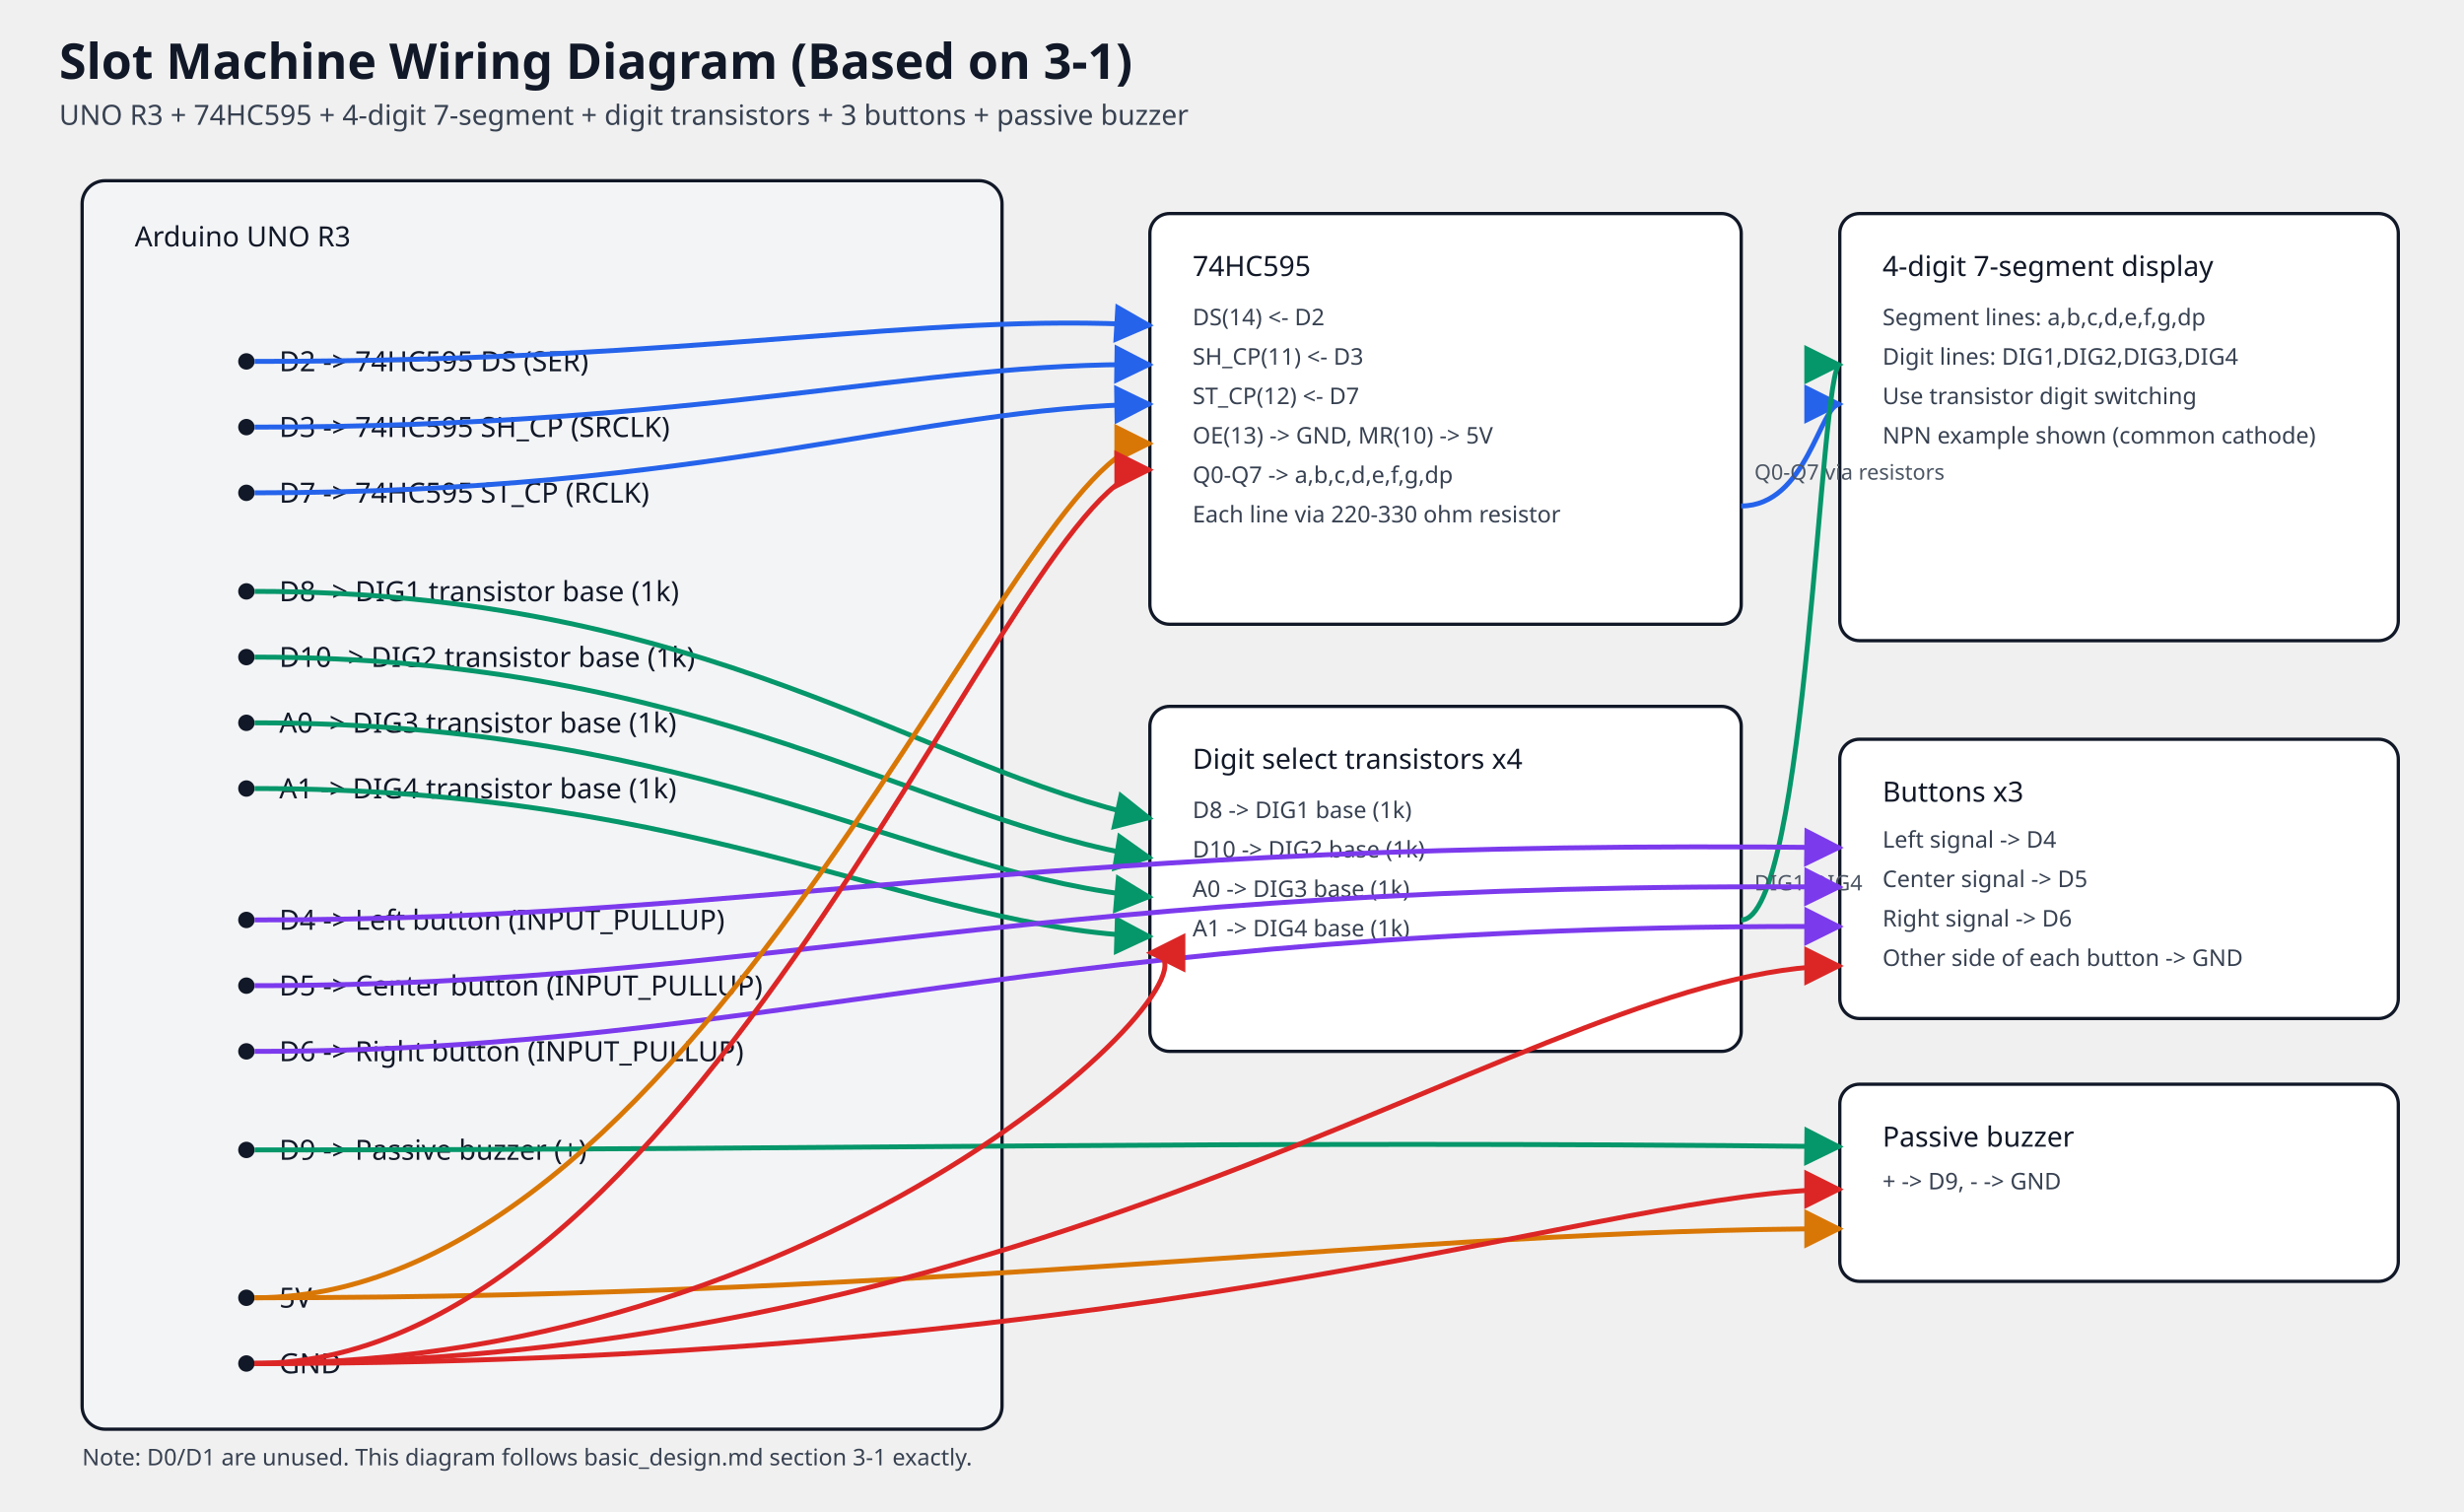
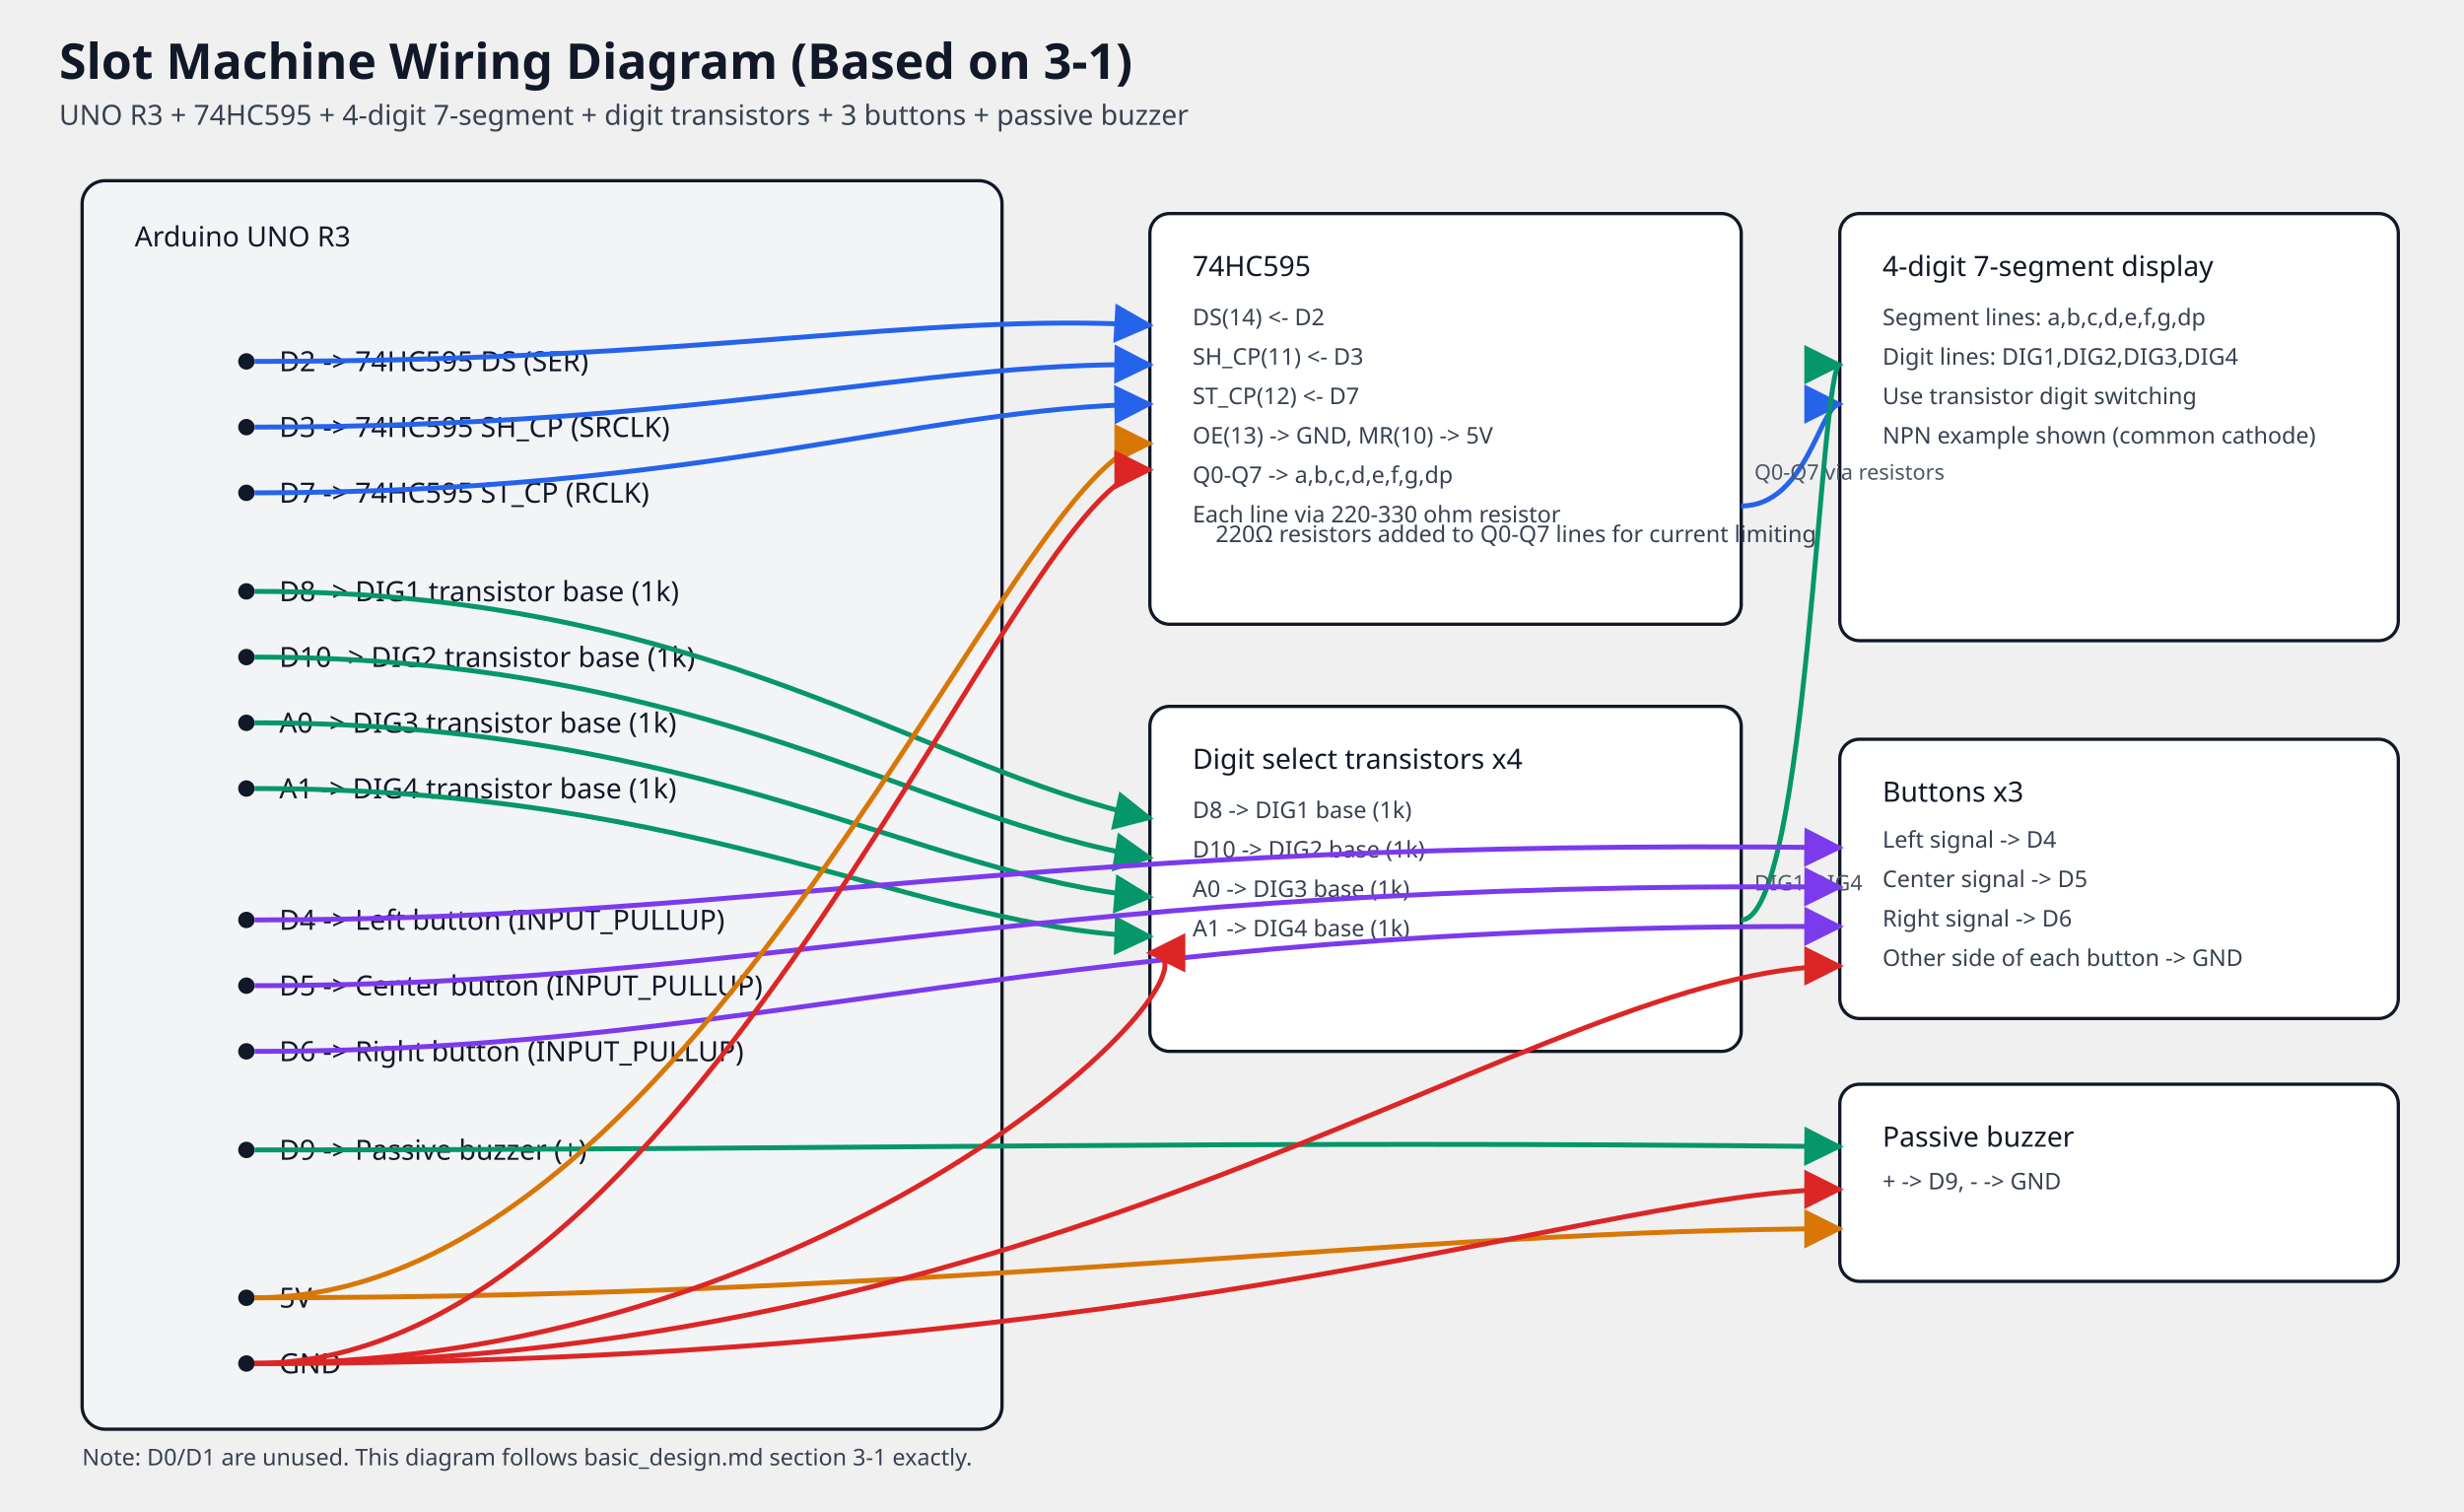
<svg xmlns="http://www.w3.org/2000/svg" width="1500" height="920" viewBox="0 0 1500 920">
  <defs>
    <style>
      .title { font: bold 30px sans-serif; fill: #111827; }
      .subtitle { font: 17px sans-serif; fill: #374151; }
      .chip { fill: #f3f4f6; stroke: #111827; stroke-width: 2; rx: 14; }
      .module { fill: #ffffff; stroke: #111827; stroke-width: 2; rx: 12; }
      .label { font: 17px sans-serif; fill: #111827; }
      .small { font: 14px sans-serif; fill: #374151; }
      .note { font: 13px sans-serif; fill: #4b5563; }
      .pin { fill: #111827; }
      .sig { stroke: #2563eb; stroke-width: 3; fill: none; }
      .dig { stroke: #059669; stroke-width: 3; fill: none; }
      .btn { stroke: #7c3aed; stroke-width: 3; fill: none; }
      .vcc { stroke: #d97706; stroke-width: 3; fill: none; }
      .gnd { stroke: #dc2626; stroke-width: 3; fill: none; }
    </style>
    <marker id="arrB" viewBox="0 0 10 10" refX="9" refY="5" markerWidth="8" markerHeight="8" orient="auto-start-reverse">
      <path d="M 0 0 L 10 5 L 0 10 z" fill="#2563eb" />
    </marker>
    <marker id="arrG" viewBox="0 0 10 10" refX="9" refY="5" markerWidth="8" markerHeight="8" orient="auto-start-reverse">
      <path d="M 0 0 L 10 5 L 0 10 z" fill="#059669" />
    </marker>
    <marker id="arrP" viewBox="0 0 10 10" refX="9" refY="5" markerWidth="8" markerHeight="8" orient="auto-start-reverse">
      <path d="M 0 0 L 10 5 L 0 10 z" fill="#7c3aed" />
    </marker>
    <marker id="arrO" viewBox="0 0 10 10" refX="9" refY="5" markerWidth="8" markerHeight="8" orient="auto-start-reverse">
      <path d="M 0 0 L 10 5 L 0 10 z" fill="#d97706" />
    </marker>
    <marker id="arrR" viewBox="0 0 10 10" refX="9" refY="5" markerWidth="8" markerHeight="8" orient="auto-start-reverse">
      <path d="M 0 0 L 10 5 L 0 10 z" fill="#dc2626" />
    </marker>
  </defs>
  <text x="36" y="48" class="title">Slot Machine Wiring Diagram (Based on 3-1)</text>
  <text x="36" y="76" class="subtitle">UNO R3 + 74HC595 + 4-digit 7-segment + digit transistors + 3 buttons + passive buzzer</text>
  <rect x="50" y="110" width="560" height="760" class="chip" />
  <text x="82" y="150" class="label">Arduino UNO R3</text>
  <circle cx="150" cy="220" r="5" class="pin" />
  <text x="170" y="226" class="label">D2  -&gt; 74HC595 DS (SER)</text>
  <circle cx="150" cy="260" r="5" class="pin" />
  <text x="170" y="266" class="label">D3  -&gt; 74HC595 SH_CP (SRCLK)</text>
  <circle cx="150" cy="300" r="5" class="pin" />
  <text x="170" y="306" class="label">D7  -&gt; 74HC595 ST_CP (RCLK)</text>
  <circle cx="150" cy="360" r="5" class="pin" />
  <text x="170" y="366" class="label">D8  -&gt; DIG1 transistor base (1k)</text>
  <circle cx="150" cy="400" r="5" class="pin" />
  <text x="170" y="406" class="label">D10 -&gt; DIG2 transistor base (1k)</text>
  <circle cx="150" cy="440" r="5" class="pin" />
  <text x="170" y="446" class="label">A0  -&gt; DIG3 transistor base (1k)</text>
  <circle cx="150" cy="480" r="5" class="pin" />
  <text x="170" y="486" class="label">A1  -&gt; DIG4 transistor base (1k)</text>
  <circle cx="150" cy="560" r="5" class="pin" />
  <text x="170" y="566" class="label">D4  -&gt; Left button (INPUT_PULLUP)</text>
  <circle cx="150" cy="600" r="5" class="pin" />
  <text x="170" y="606" class="label">D5  -&gt; Center button (INPUT_PULLUP)</text>
  <circle cx="150" cy="640" r="5" class="pin" />
  <text x="170" y="646" class="label">D6  -&gt; Right button (INPUT_PULLUP)</text>
  <circle cx="150" cy="700" r="5" class="pin" />
  <text x="170" y="706" class="label">D9  -&gt; Passive buzzer (+)</text>
  <circle cx="150" cy="790" r="5" class="pin" />
  <text x="170" y="796" class="label">5V</text>
  <circle cx="150" cy="830" r="5" class="pin" />
  <text x="170" y="836" class="label">GND</text>
  <rect x="700" y="130" width="360" height="250" class="module" />
  <text x="726" y="168" class="label">74HC595</text>
  <text x="726" y="198" class="small">DS(14)   &lt;- D2</text>
  <text x="726" y="222" class="small">SH_CP(11) &lt;- D3</text>
  <text x="726" y="246" class="small">ST_CP(12) &lt;- D7</text>
  <text x="726" y="270" class="small">OE(13) -&gt; GND, MR(10) -&gt; 5V</text>
  <text x="726" y="294" class="small">Q0-Q7 -&gt; a,b,c,d,e,f,g,dp</text>
  <text x="726" y="318" class="small">Each line via 220-330 ohm resistor</text>
+   <text x="740" y="330" class="small">220Ω resistors added to Q0-Q7 lines for current limiting</text>
  <rect x="1120" y="130" width="340" height="260" class="module" />
  <text x="1146" y="168" class="label">4-digit 7-segment display</text>
  <text x="1146" y="198" class="small">Segment lines: a,b,c,d,e,f,g,dp</text>
  <text x="1146" y="222" class="small">Digit lines: DIG1,DIG2,DIG3,DIG4</text>
  <text x="1146" y="246" class="small">Use transistor digit switching</text>
  <text x="1146" y="270" class="small">NPN example shown (common cathode)</text>
  <rect x="700" y="430" width="360" height="210" class="module" />
  <text x="726" y="468" class="label">Digit select transistors x4</text>
  <text x="726" y="498" class="small">D8  -&gt; DIG1 base (1k)</text>
  <text x="726" y="522" class="small">D10 -&gt; DIG2 base (1k)</text>
  <text x="726" y="546" class="small">A0  -&gt; DIG3 base (1k)</text>
  <text x="726" y="570" class="small">A1  -&gt; DIG4 base (1k)</text>
  <rect x="1120" y="450" width="340" height="170" class="module" />
  <text x="1146" y="488" class="label">Buttons x3</text>
  <text x="1146" y="516" class="small">Left signal   -&gt; D4</text>
  <text x="1146" y="540" class="small">Center signal -&gt; D5</text>
  <text x="1146" y="564" class="small">Right signal  -&gt; D6</text>
  <text x="1146" y="588" class="small">Other side of each button -&gt; GND</text>
  <rect x="1120" y="660" width="340" height="120" class="module" />
  <text x="1146" y="698" class="label">Passive buzzer</text>
  <text x="1146" y="724" class="small">+ -&gt; D9, - -&gt; GND</text>
  <path d="M 155 220 C 430 220, 560 190, 700 198" class="sig" marker-end="url(#arrB)" />
  <path d="M 155 260 C 430 260, 560 220, 700 222" class="sig" marker-end="url(#arrB)" />
  <path d="M 155 300 C 430 300, 560 248, 700 246" class="sig" marker-end="url(#arrB)" />
  <path d="M 1060 308 C 1100 308, 1108 246, 1120 246" class="sig" marker-end="url(#arrB)" />
  <text x="1068" y="292" class="note">Q0-Q7 via resistors</text>
  <path d="M 155 360 C 430 360, 560 468, 700 498" class="dig" marker-end="url(#arrG)" />
  <path d="M 155 400 C 430 400, 560 500, 700 522" class="dig" marker-end="url(#arrG)" />
  <path d="M 155 440 C 430 440, 560 534, 700 546" class="dig" marker-end="url(#arrG)" />
  <path d="M 155 480 C 430 480, 560 566, 700 570" class="dig" marker-end="url(#arrG)" />
  <path d="M 1060 560 C 1100 560, 1108 222, 1120 222" class="dig" marker-end="url(#arrG)" />
  <text x="1068" y="542" class="note">DIG1-DIG4</text>
  <path d="M 155 560 C 470 560, 630 510, 1120 516" class="btn" marker-end="url(#arrP)" />
  <path d="M 155 600 C 470 600, 630 536, 1120 540" class="btn" marker-end="url(#arrP)" />
  <path d="M 155 640 C 470 640, 630 562, 1120 564" class="btn" marker-end="url(#arrP)" />
  <path d="M 155 700 C 520 700, 740 694, 1120 698" class="dig" marker-end="url(#arrG)" />
  <path d="M 155 790 C 430 790, 620 270, 700 270" class="vcc" marker-end="url(#arrO)" />
  <path d="M 155 790 C 580 790, 860 748, 1120 748" class="vcc" marker-end="url(#arrO)" />
  <path d="M 155 830 C 430 830, 620 286, 700 286" class="gnd" marker-end="url(#arrR)" />
  <path d="M 155 830 C 520 830, 760 580, 700 580" class="gnd" marker-end="url(#arrR)" />
  <path d="M 155 830 C 660 830, 940 588, 1120 588" class="gnd" marker-end="url(#arrR)" />
  <path d="M 155 830 C 720 830, 980 724, 1120 724" class="gnd" marker-end="url(#arrR)" />
  <text x="50" y="892" class="small">Note: D0/D1 are unused. This diagram follows basic_design.md section 3-1 exactly.</text>
</svg>
